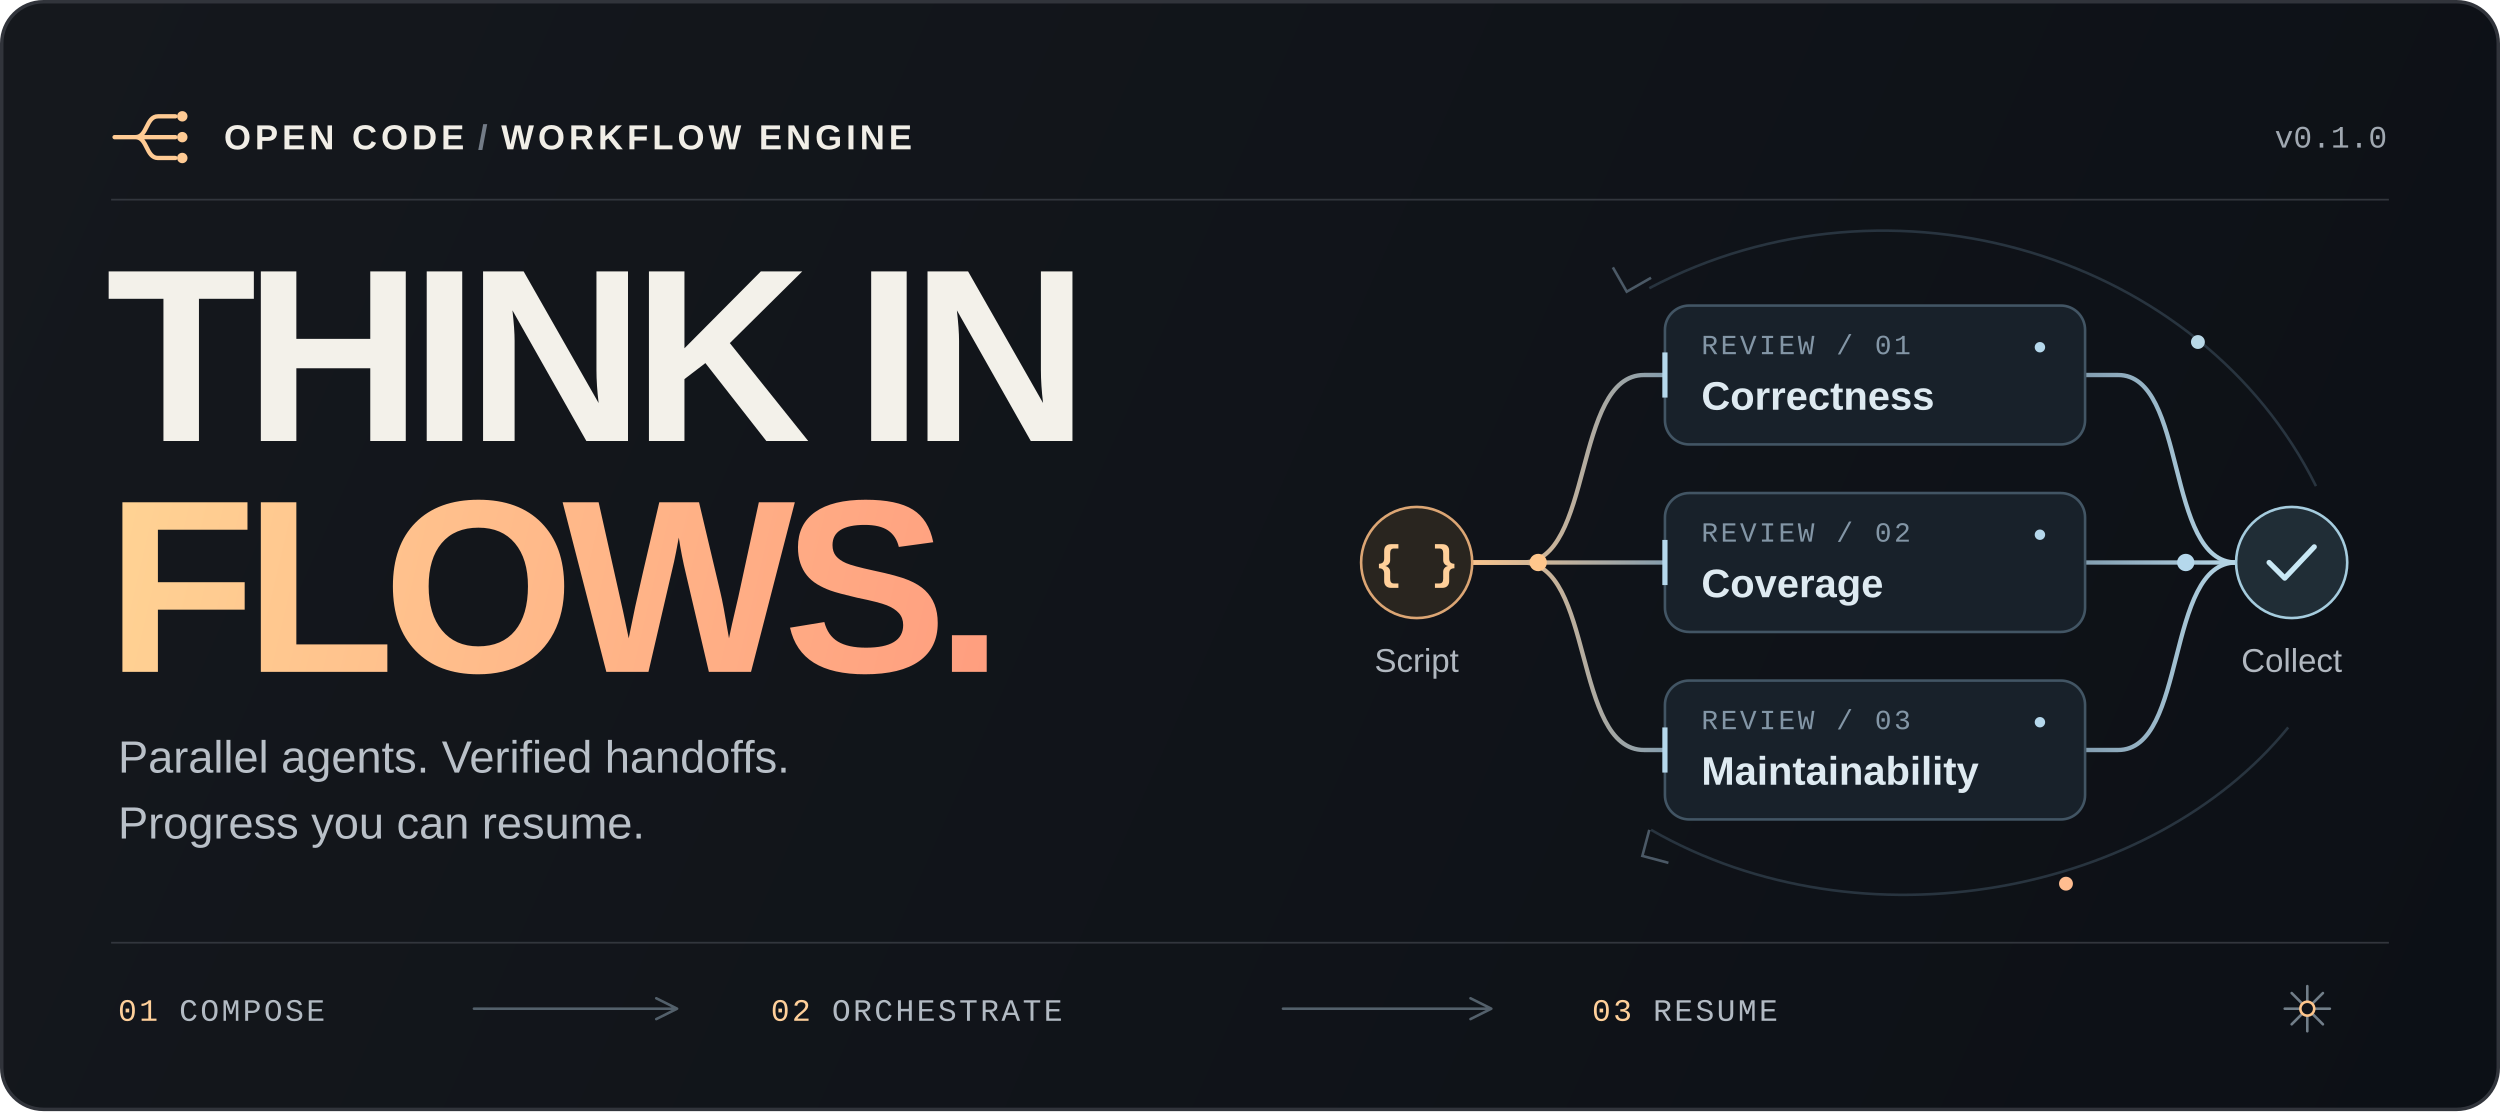
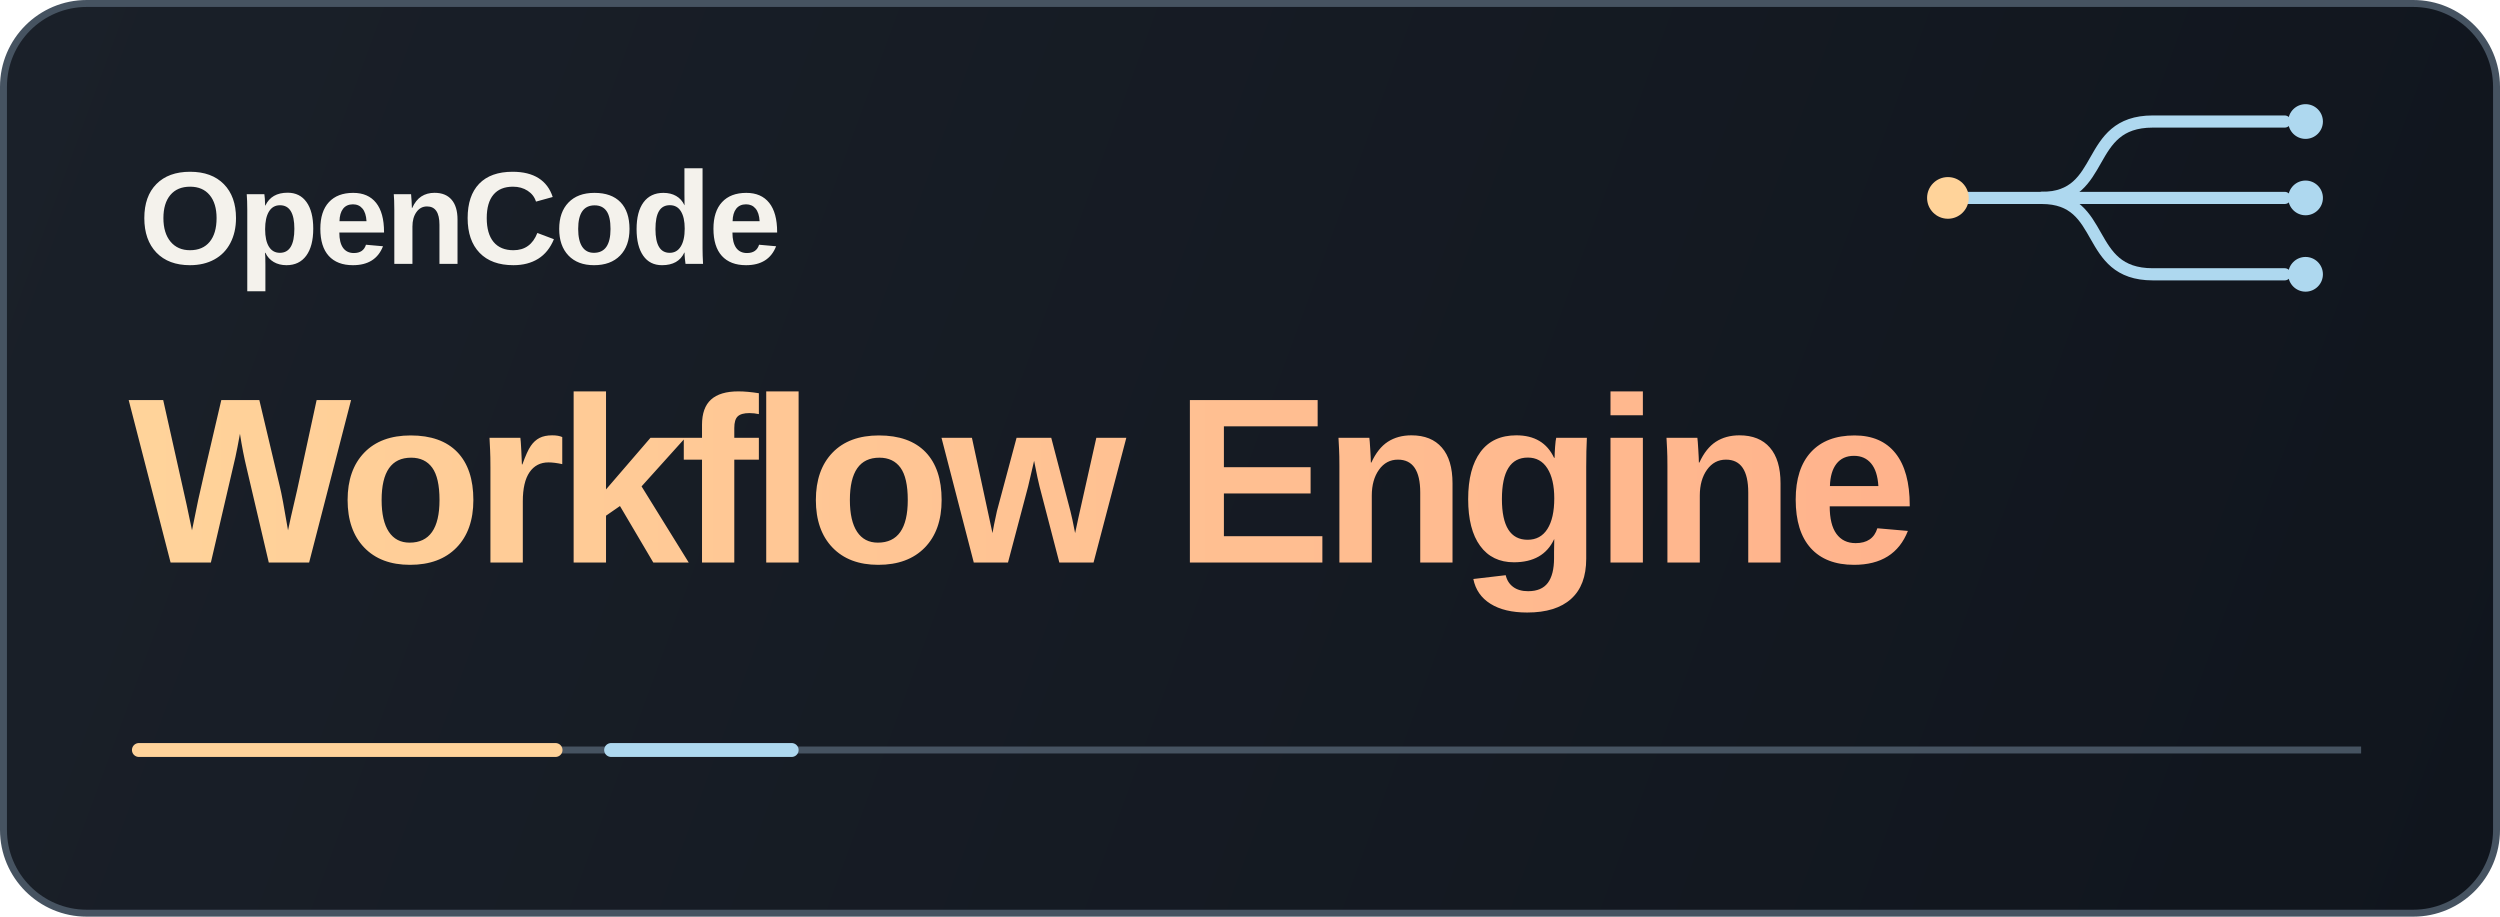
- <svg xmlns="http://www.w3.org/2000/svg" width="1440" height="640" viewBox="0 0 1440 640" fill="none" role="img" aria-labelledby="title description">
+ <svg xmlns="http://www.w3.org/2000/svg" width="720" height="264" viewBox="0 0 720 264" fill="none" role="img" aria-labelledby="title description">
  <defs>
-     <linearGradient id="paper" x1="0" y1="0" x2="1440" y2="640" gradientUnits="userSpaceOnUse">
-       <stop stop-color="#15181D" />
-       <stop offset="1" stop-color="#0C1016" />
+     <linearGradient id="surface" x1="0" y1="0" x2="720" y2="264" gradientUnits="userSpaceOnUse">
+       <stop stop-color="#1A2029" />
+       <stop offset="1" stop-color="#10151D" />
    </linearGradient>
-     <linearGradient id="accent" x1="64" y1="250" x2="619" y2="380" gradientUnits="userSpaceOnUse">
-       <stop stop-color="#FFD494" />
-       <stop offset="1" stop-color="#FF997D" />
-     </linearGradient>
-     <linearGradient id="inbound" x1="842" y1="324" x2="963" y2="324" gradientUnits="userSpaceOnUse">
-       <stop stop-color="#FFC68C" />
-       <stop offset="1" stop-color="#809BAE" />
-     </linearGradient>
-     <linearGradient id="outbound" x1="1197" y1="324" x2="1291" y2="324" gradientUnits="userSpaceOnUse">
-       <stop stop-color="#809BAE" />
-       <stop offset="1" stop-color="#B8D9E9" />
+     <linearGradient id="accent" x1="40" y1="154" x2="654" y2="154" gradientUnits="userSpaceOnUse">
+       <stop stop-color="#FFD39A" />
+       <stop offset="1" stop-color="#FFAC89" />
    </linearGradient>
  </defs>
-   <rect x="1" y="1" width="1438" height="638" rx="24" fill="url(#paper)" stroke="#31343B" stroke-width="2" />
-   <path d="M64 115H1376" stroke="#32363D" />
-   <path d="M64 543H1376" stroke="#32363D" />
-   <g font-family="Arial, Helvetica, 'Liberation Sans', sans-serif">
-     <g stroke="#FFCB94" stroke-width="2.5" stroke-linecap="round" stroke-linejoin="round">
-       <path d="M66 79H78C85 79 84 67 91 67H101M78 79H101M78 79C85 79 84 91 91 91H101" />
-       <circle cx="105" cy="67" r="3" fill="#FFCB94" stroke="none" />
-       <circle cx="105" cy="79" r="3" fill="#FFCB94" stroke="none" />
-       <circle cx="105" cy="91" r="3" fill="#FFCB94" stroke="none" />
-     </g>
-     <text x="129" y="86" fill="#F1EEE7" font-size="20" font-weight="700" letter-spacing="2.3">OPEN CODE <tspan fill="#737C87">/</tspan> WORKFLOW ENGINE</text>
-     <text x="1375" y="85" text-anchor="end" fill="#A0A8B1" font-family="'Courier New', 'Liberation Mono', monospace" font-size="18">v0.1.0</text>
-     <text x="61" y="254" fill="#F3F1EA" font-size="142" font-weight="700" letter-spacing="-7">THINK IN</text>
-     <text x="61" y="387" fill="url(#accent)" font-size="142" font-weight="700" letter-spacing="-7">FLOWS.</text>
-     <text x="68" y="445" fill="#B9C0C8" font-size="26">Parallel agents. Verified handoffs.</text>
-     <text x="68" y="483" fill="#B9C0C8" font-size="26">Progress you can resume.</text>
-     <path d="M950 166C1090 92 1268 147 1334 280" stroke="#28343F" stroke-width="1.5" />
-     <path d="M1318 419C1240 515 1073 548 951 478" stroke="#28343F" stroke-width="1.5" />
-     <path d="M929 154L937 168L951 160M950 478L946 493L961 497" stroke="#4B5966" stroke-width="1.5" />
-     <circle cx="1266" cy="197" r="4" fill="#B9D8E7" />
-     <circle cx="1190" cy="509" r="4" fill="#FFBD90" />
-     <g stroke-width="2.5" stroke-linecap="round">
-       <path d="M846 324H877C918 324 906 216 947 216H959" stroke="url(#inbound)" />
-       <path d="M846 324H959" stroke="url(#inbound)" />
-       <path d="M846 324H877C918 324 906 432 947 432H959" stroke="url(#inbound)" />
-       <path d="M1201 216H1220C1260 216 1247 324 1288 324" stroke="url(#outbound)" />
-       <path d="M1201 324H1288" stroke="url(#outbound)" />
-       <path d="M1201 432H1220C1260 432 1247 324 1288 324" stroke="url(#outbound)" />
-     </g>
-     <circle cx="816" cy="324" r="32" fill="#29251F" stroke="#DCA674" stroke-width="1.5" />
-     <text x="816" y="333" text-anchor="middle" fill="#FFD09A" font-family="'Courier New', 'Liberation Mono', monospace" font-size="27" font-weight="700">{ }</text>
-     <text x="816" y="387" text-anchor="middle" fill="#B1B8C0" font-size="19">Script</text>
-     <circle cx="886" cy="324" r="5" fill="#FFC68C" />
-     <g>
-       <rect x="959" y="176" width="242" height="80" rx="14" fill="#18212A" stroke="#425564" stroke-width="1.5" />
-       <rect x="959" y="284" width="242" height="80" rx="14" fill="#18212A" stroke="#425564" stroke-width="1.5" />
-       <rect x="959" y="392" width="242" height="80" rx="14" fill="#18212A" stroke="#425564" stroke-width="1.5" />
-       <path d="M959 203V229M959 311V337M959 419V445" stroke="#B5D8EC" stroke-width="3" />
-       <g fill="#8396A6" font-family="'Courier New', 'Liberation Mono', monospace" font-size="16" letter-spacing="1.5">
-         <text x="980" y="204">REVIEW / 01</text>
-         <text x="980" y="312">REVIEW / 02</text>
-         <text x="980" y="420">REVIEW / 03</text>
-       </g>
-       <g fill="#DEEAF1" font-size="23" font-weight="700">
-         <text x="980" y="236">Correctness</text>
-         <text x="980" y="344">Coverage</text>
-         <text x="980" y="452">Maintainability</text>
-       </g>
-       <g fill="#B5D8EC">
-         <circle cx="1175" cy="200" r="3" />
-         <circle cx="1175" cy="308" r="3" />
-         <circle cx="1175" cy="416" r="3" />
-       </g>
-     </g>
-     <circle cx="1259" cy="324" r="5" fill="#B5D8EC" />
-     <circle cx="1320" cy="324" r="32" fill="#202D36" stroke="#A5CCDE" stroke-width="1.5" />
-     <path d="M1307 324L1316 333L1333 315" stroke="#C9E8F5" stroke-width="3" stroke-linecap="round" stroke-linejoin="round" />
-     <text x="1320" y="387" text-anchor="middle" fill="#B1B8C0" font-size="19">Collect</text>
-     <g font-size="18" font-family="'Courier New', 'Liberation Mono', monospace" letter-spacing="1.4">
-       <text x="68" y="588" fill="#FFD09A">01 <tspan fill="#B2BAC3">COMPOSE</tspan>
-       </text>
-       <text x="444" y="588" fill="#FFD09A">02 <tspan fill="#B2BAC3">ORCHESTRATE</tspan>
-       </text>
-       <text x="917" y="588" fill="#FFD09A">03 <tspan fill="#B2BAC3">RESUME</tspan>
-       </text>
-     </g>
-     <path d="M273 581H390M378 575L390 581L378 587M739 581H859M847 575L859 581L847 587" stroke="#53606B" stroke-width="1.5" stroke-linecap="round" stroke-linejoin="round" />
-     <g transform="translate(1329 568)" stroke="#717E89" stroke-width="1.5" stroke-linecap="round">
-       <path d="M0 0V26M-13 13H13M-9 4L9 22M-9 22L9 4" />
-       <circle cx="0" cy="13" r="4" fill="#0F1319" stroke="#FFC68C" />
-     </g>
+   <rect x="1" y="1" width="718" height="262" rx="24" fill="url(#surface)" stroke="#465361" stroke-width="2" />
+   <g font-family="Arial, Helvetica, 'Liberation Sans', sans-serif" font-weight="700">
+     <text x="40" y="76" fill="#F4F2EC" font-size="38" letter-spacing="-1">OpenCode</text>
+     <text x="37" y="162" fill="url(#accent)" font-size="68" letter-spacing="-2.5">Workflow Engine</text>
  </g>
+   <g stroke="#AED8EF" stroke-width="3.5" stroke-linecap="round" stroke-linejoin="round">
+     <path d="M562 57H588C607 57 600 35 620 35H658" />
+     <path d="M588 57H658" />
+     <path d="M588 57C607 57 600 79 620 79H658" />
+     <circle cx="561" cy="57" r="6" fill="#FFD39A" stroke="none" />
+     <circle cx="664" cy="35" r="5" fill="#AED8EF" stroke="none" />
+     <circle cx="664" cy="57" r="5" fill="#AED8EF" stroke="none" />
+     <circle cx="664" cy="79" r="5" fill="#AED8EF" stroke="none" />
+   </g>
+   <path d="M40 216H680" stroke="#465361" stroke-width="2" />
+   <path d="M40 216H160" stroke="#FFD39A" stroke-width="4" stroke-linecap="round" />
+   <path d="M176 216H228" stroke="#AED8EF" stroke-width="4" stroke-linecap="round" />
</svg>
